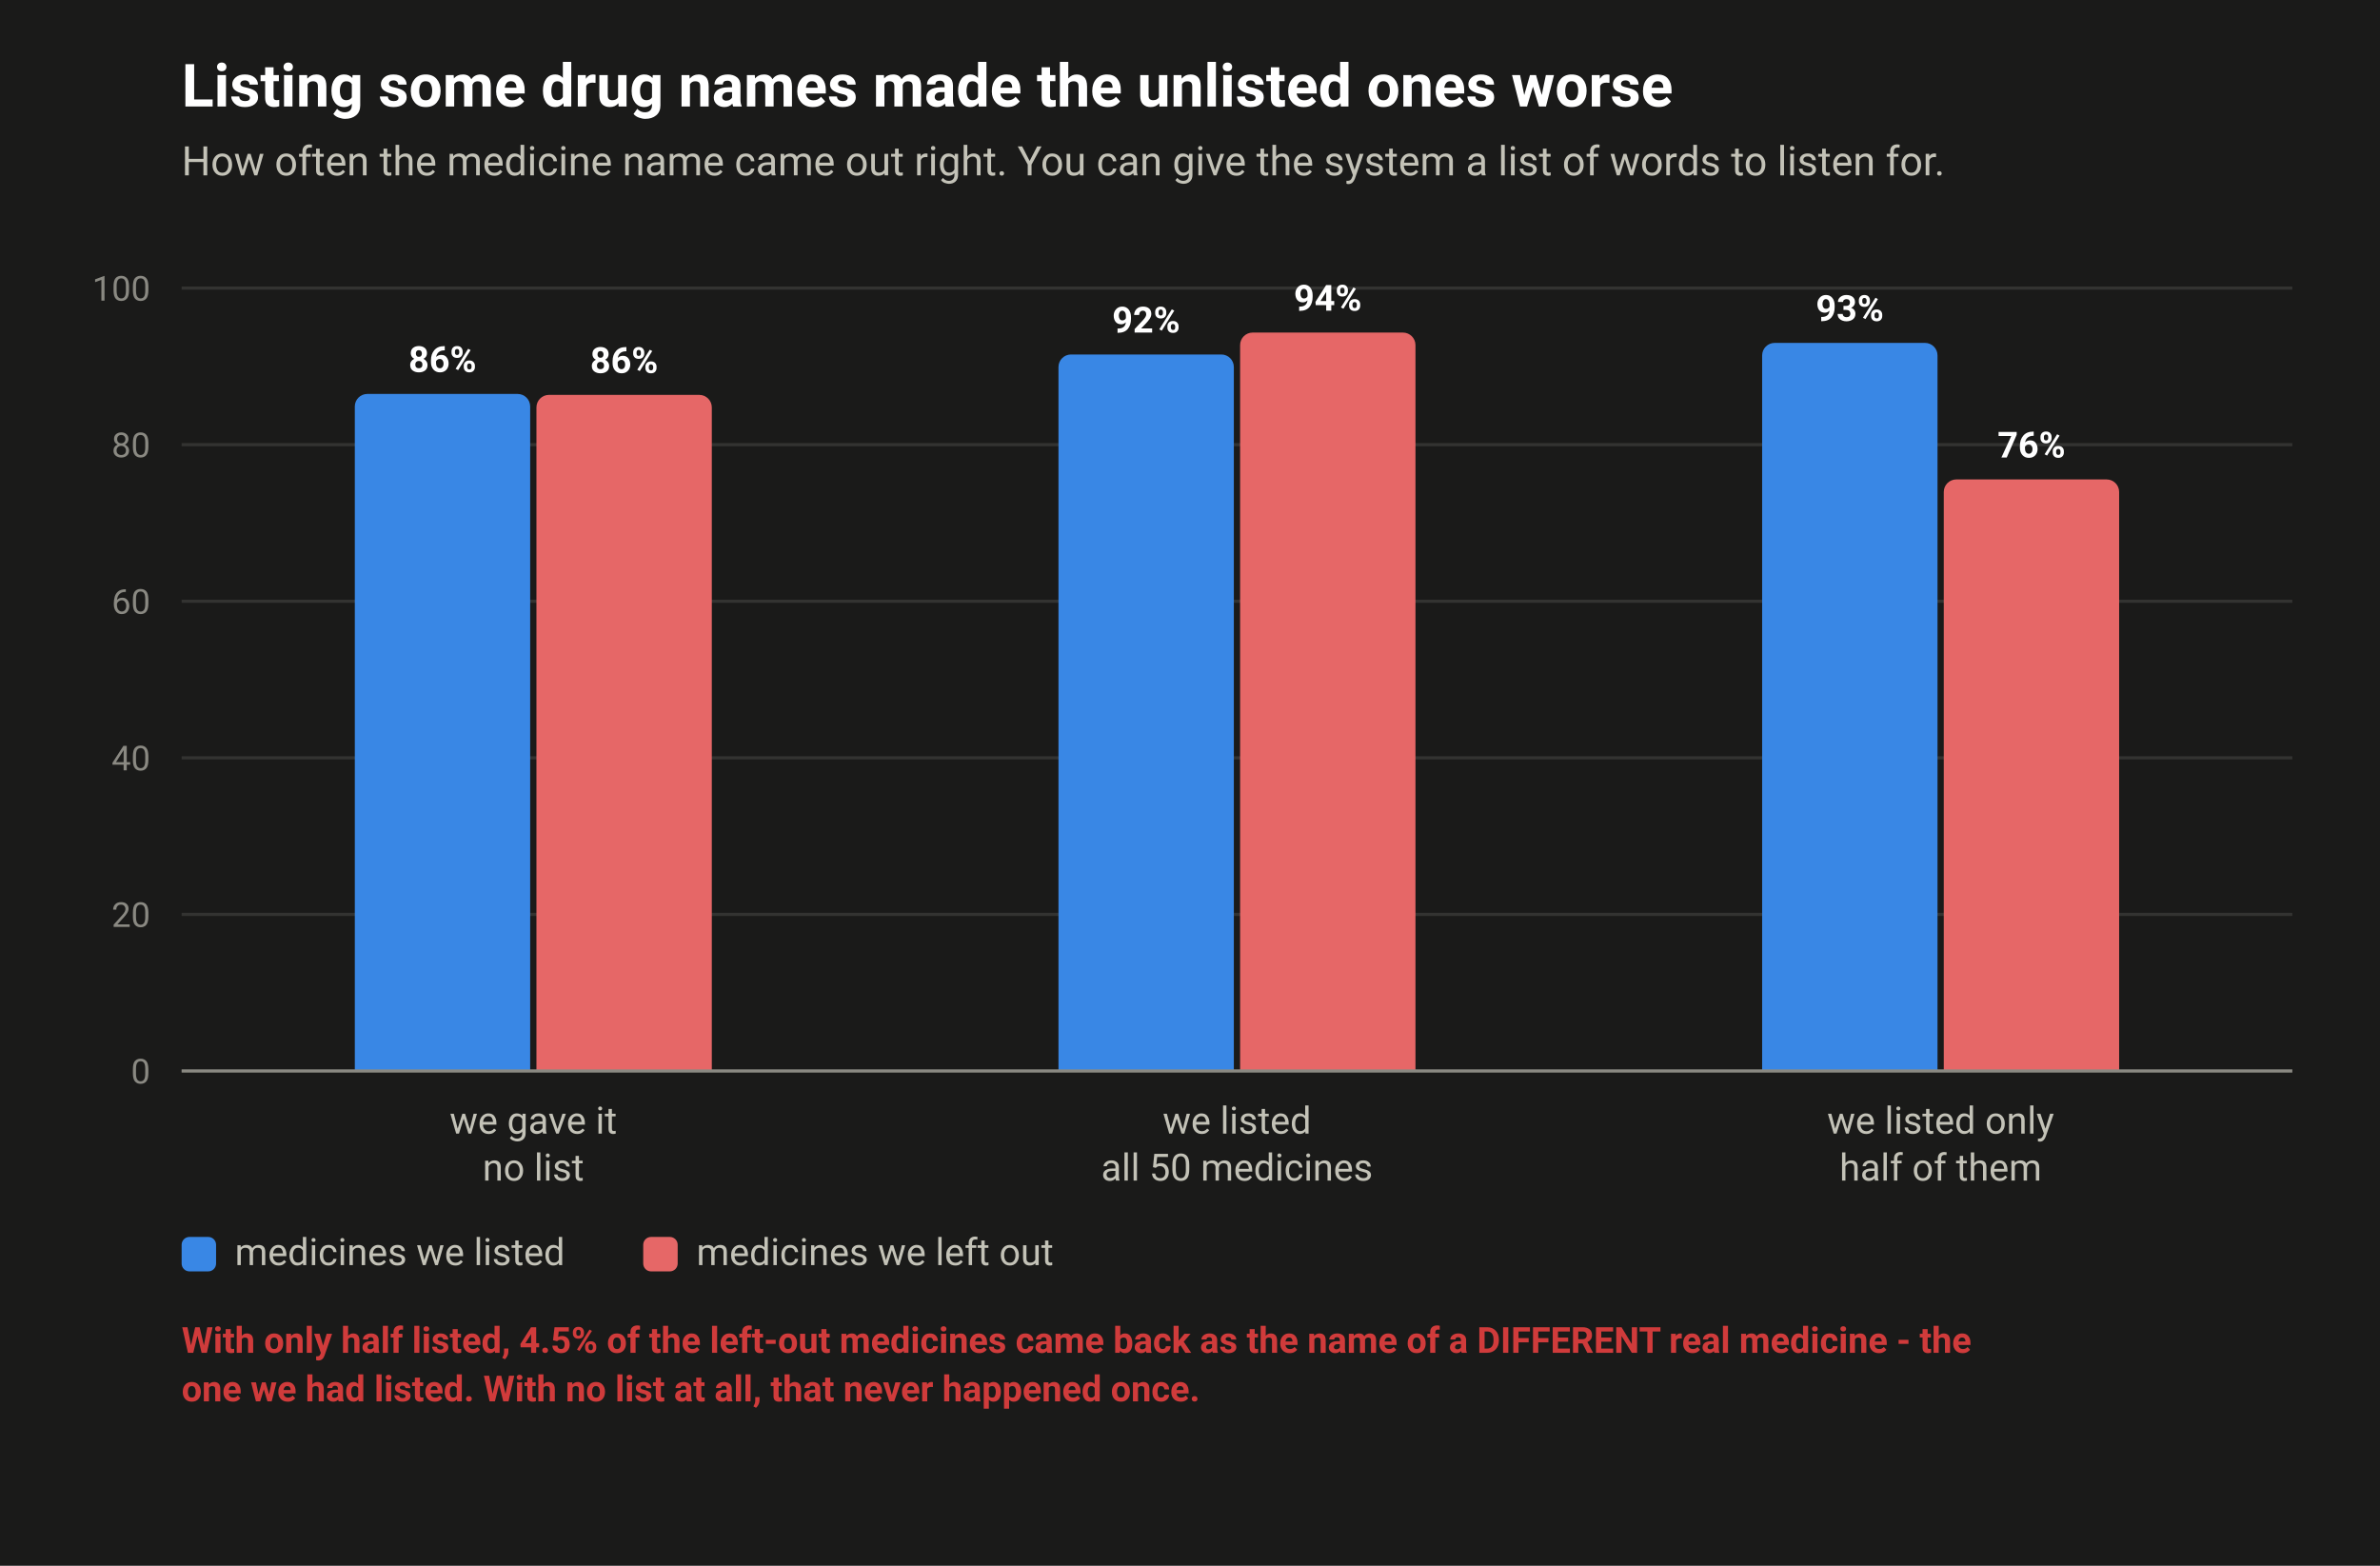
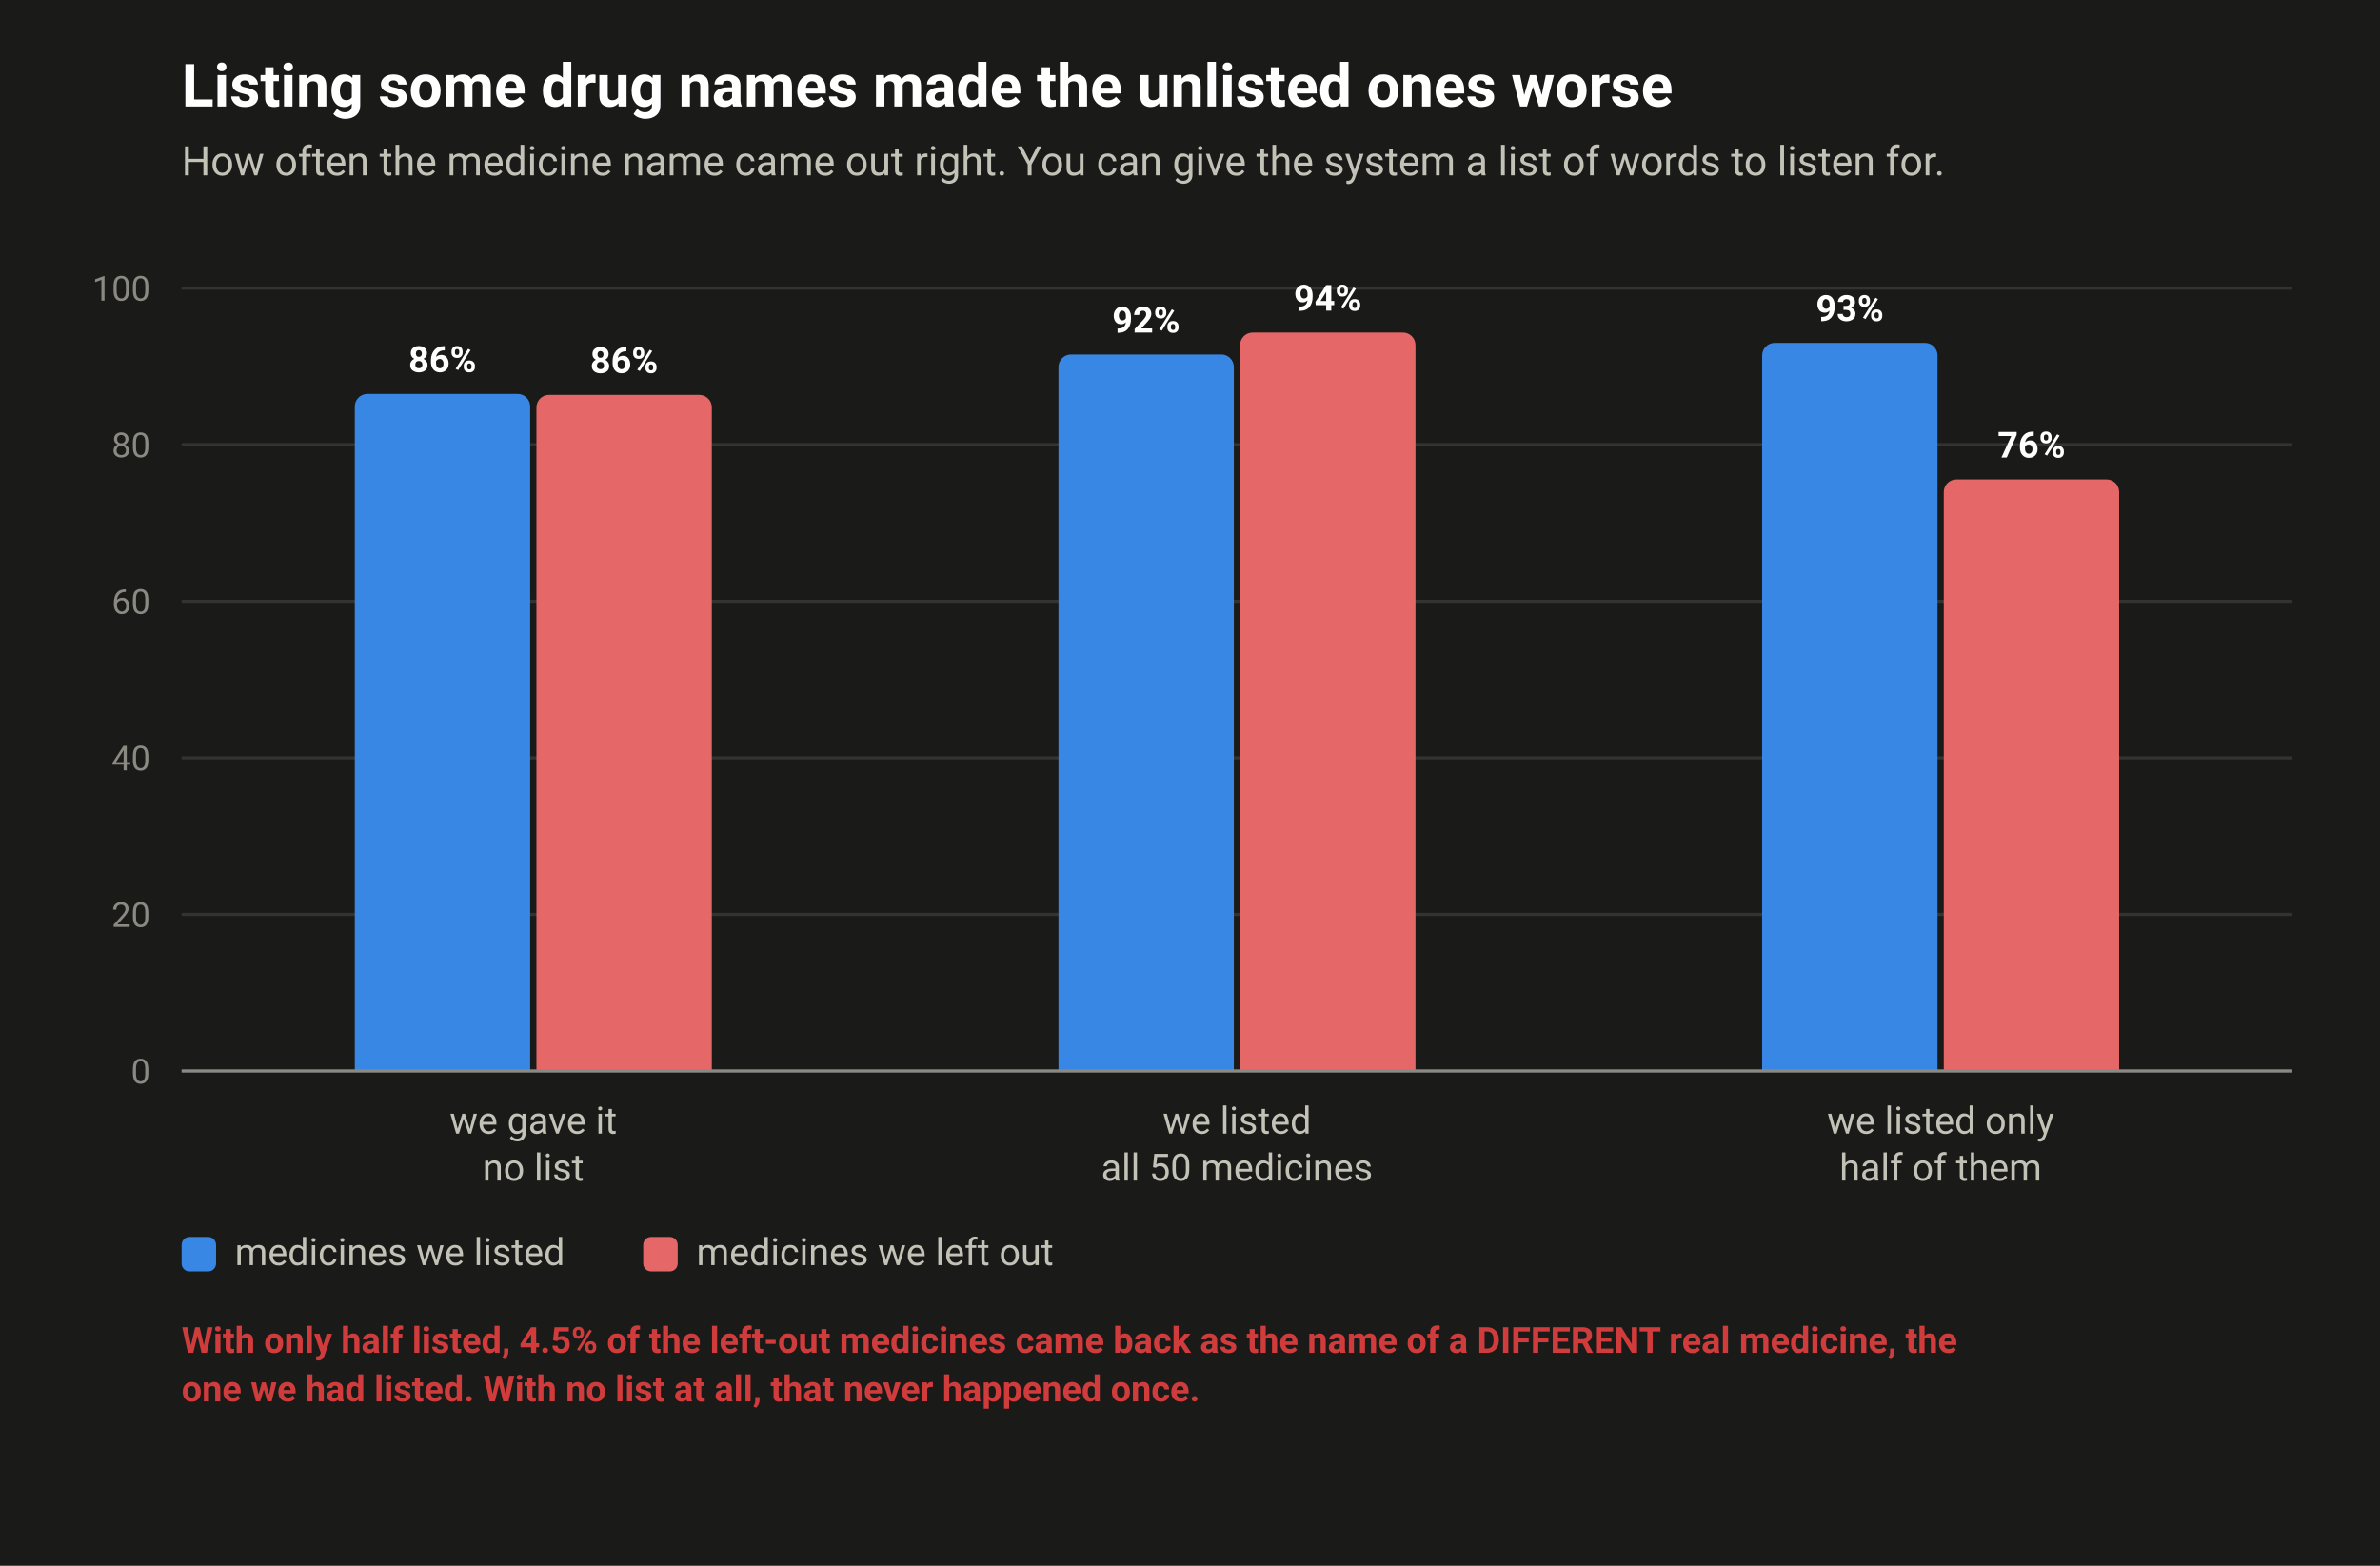
<svg xmlns="http://www.w3.org/2000/svg" viewBox="0 0 760 500" width="760" height="500" role="img" aria-label="Listing some drug names made the unlisted ones worse. How often the medicine name came out right. You can give the system a list of words to listen for.">
  <rect width="760" height="500" fill="#1a1a19" />
  <g font-family="-apple-system,BlinkMacSystemFont,'Segoe UI',Roboto,Helvetica,Arial,sans-serif">
    <text x="58" y="34" font-size="19" font-weight="650" fill="#ffffff">Listing some drug names made the unlisted ones worse</text>
    <text x="58" y="56" font-size="13" fill="#c3c2b7">How often the medicine name came out right. You can give the system a list of words to listen for.</text>
    <line x1="58" y1="342.0" x2="732" y2="342.0" stroke="#333331" stroke-width="1" />
    <text x="48" y="346.0" font-size="11" text-anchor="end" fill="#8a8982">0</text>
    <line x1="58" y1="292.0" x2="732" y2="292.0" stroke="#333331" stroke-width="1" />
    <text x="48" y="296.0" font-size="11" text-anchor="end" fill="#8a8982">20</text>
    <line x1="58" y1="242.0" x2="732" y2="242.0" stroke="#333331" stroke-width="1" />
    <text x="48" y="246.0" font-size="11" text-anchor="end" fill="#8a8982">40</text>
    <line x1="58" y1="192.0" x2="732" y2="192.0" stroke="#333331" stroke-width="1" />
    <text x="48" y="196.0" font-size="11" text-anchor="end" fill="#8a8982">60</text>
    <line x1="58" y1="142.0" x2="732" y2="142.0" stroke="#333331" stroke-width="1" />
    <text x="48" y="146.0" font-size="11" text-anchor="end" fill="#8a8982">80</text>
    <line x1="58" y1="92.0" x2="732" y2="92.0" stroke="#333331" stroke-width="1" />
    <text x="48" y="96.0" font-size="11" text-anchor="end" fill="#8a8982">100</text>
    <path d="M113.3,342.0 V129.8 a4,4 0 0 1 4,-4 h48.0 a4,4 0 0 1 4,4 V342.0 Z" fill="#3987e5" />
    <text x="141.3" y="118.8" font-size="11.5" font-weight="600" text-anchor="middle" fill="#ffffff">86%</text>
    <path d="M171.3,342.0 V130.1 a4,4 0 0 1 4,-4 h48.0 a4,4 0 0 1 4,4 V342.0 Z" fill="#e66767" />
    <text x="199.3" y="119.1" font-size="11.5" font-weight="600" text-anchor="middle" fill="#ffffff">86%</text>
    <text x="170.3" y="362.0" font-size="12" text-anchor="middle" fill="#c3c2b7">we gave it</text>
    <text x="170.3" y="377.0" font-size="12" text-anchor="middle" fill="#c3c2b7">no list</text>
    <path d="M338.0,342.0 V117.2 a4,4 0 0 1 4,-4 h48.0 a4,4 0 0 1 4,4 V342.0 Z" fill="#3987e5" />
    <text x="366.0" y="106.2" font-size="11.5" font-weight="600" text-anchor="middle" fill="#ffffff">92%</text>
    <path d="M396.0,342.0 V110.2 a4,4 0 0 1 4,-4 h48.0 a4,4 0 0 1 4,4 V342.0 Z" fill="#e66767" />
    <text x="424.0" y="99.2" font-size="11.5" font-weight="600" text-anchor="middle" fill="#ffffff">94%</text>
    <text x="395.0" y="362.0" font-size="12" text-anchor="middle" fill="#c3c2b7">we listed</text>
    <text x="395.0" y="377.0" font-size="12" text-anchor="middle" fill="#c3c2b7">all 50 medicines</text>
    <path d="M562.7,342.0 V113.5 a4,4 0 0 1 4,-4 h48.0 a4,4 0 0 1 4,4 V342.0 Z" fill="#3987e5" />
    <text x="590.7" y="102.5" font-size="11.5" font-weight="600" text-anchor="middle" fill="#ffffff">93%</text>
    <path d="M620.7,342.0 V157.1 a4,4 0 0 1 4,-4 h48.0 a4,4 0 0 1 4,4 V342.0 Z" fill="#e66767" />
    <text x="648.7" y="146.1" font-size="11.5" font-weight="600" text-anchor="middle" fill="#ffffff">76%</text>
    <text x="619.7" y="362.0" font-size="12" text-anchor="middle" fill="#c3c2b7">we listed only</text>
    <text x="619.7" y="377.0" font-size="12" text-anchor="middle" fill="#c3c2b7">half of them</text>
    <line x1="58" y1="342" x2="732" y2="342" stroke="#8a8982" stroke-width="1" />
    <rect x="58" y="395" width="11" height="11" rx="2.5" fill="#3987e5" />
    <text x="75" y="404" font-size="12" fill="#c3c2b7">medicines we listed</text>
    <rect x="205.4" y="395" width="11" height="11" rx="2.5" fill="#e66767" />
    <text x="222.4" y="404" font-size="12" fill="#c3c2b7">medicines we left out</text>
-     <text x="58" y="432.0" font-size="11.5" fill="#d03b3b" font-weight="600">With only half listed, 4.5% of the left-out medicines came back as the name of a DIFFERENT real medicine - the</text>
+     <text x="58" y="432.0" font-size="11.5" fill="#d03b3b" font-weight="600">With only half listed, 4.5% of the left-out medicines came back as the name of a DIFFERENT real medicine, the</text>
    <text x="58" y="447.5" font-size="11.5" fill="#d03b3b" font-weight="600">one we had listed. With no list at all, that never happened once.</text>
  </g>
</svg>
